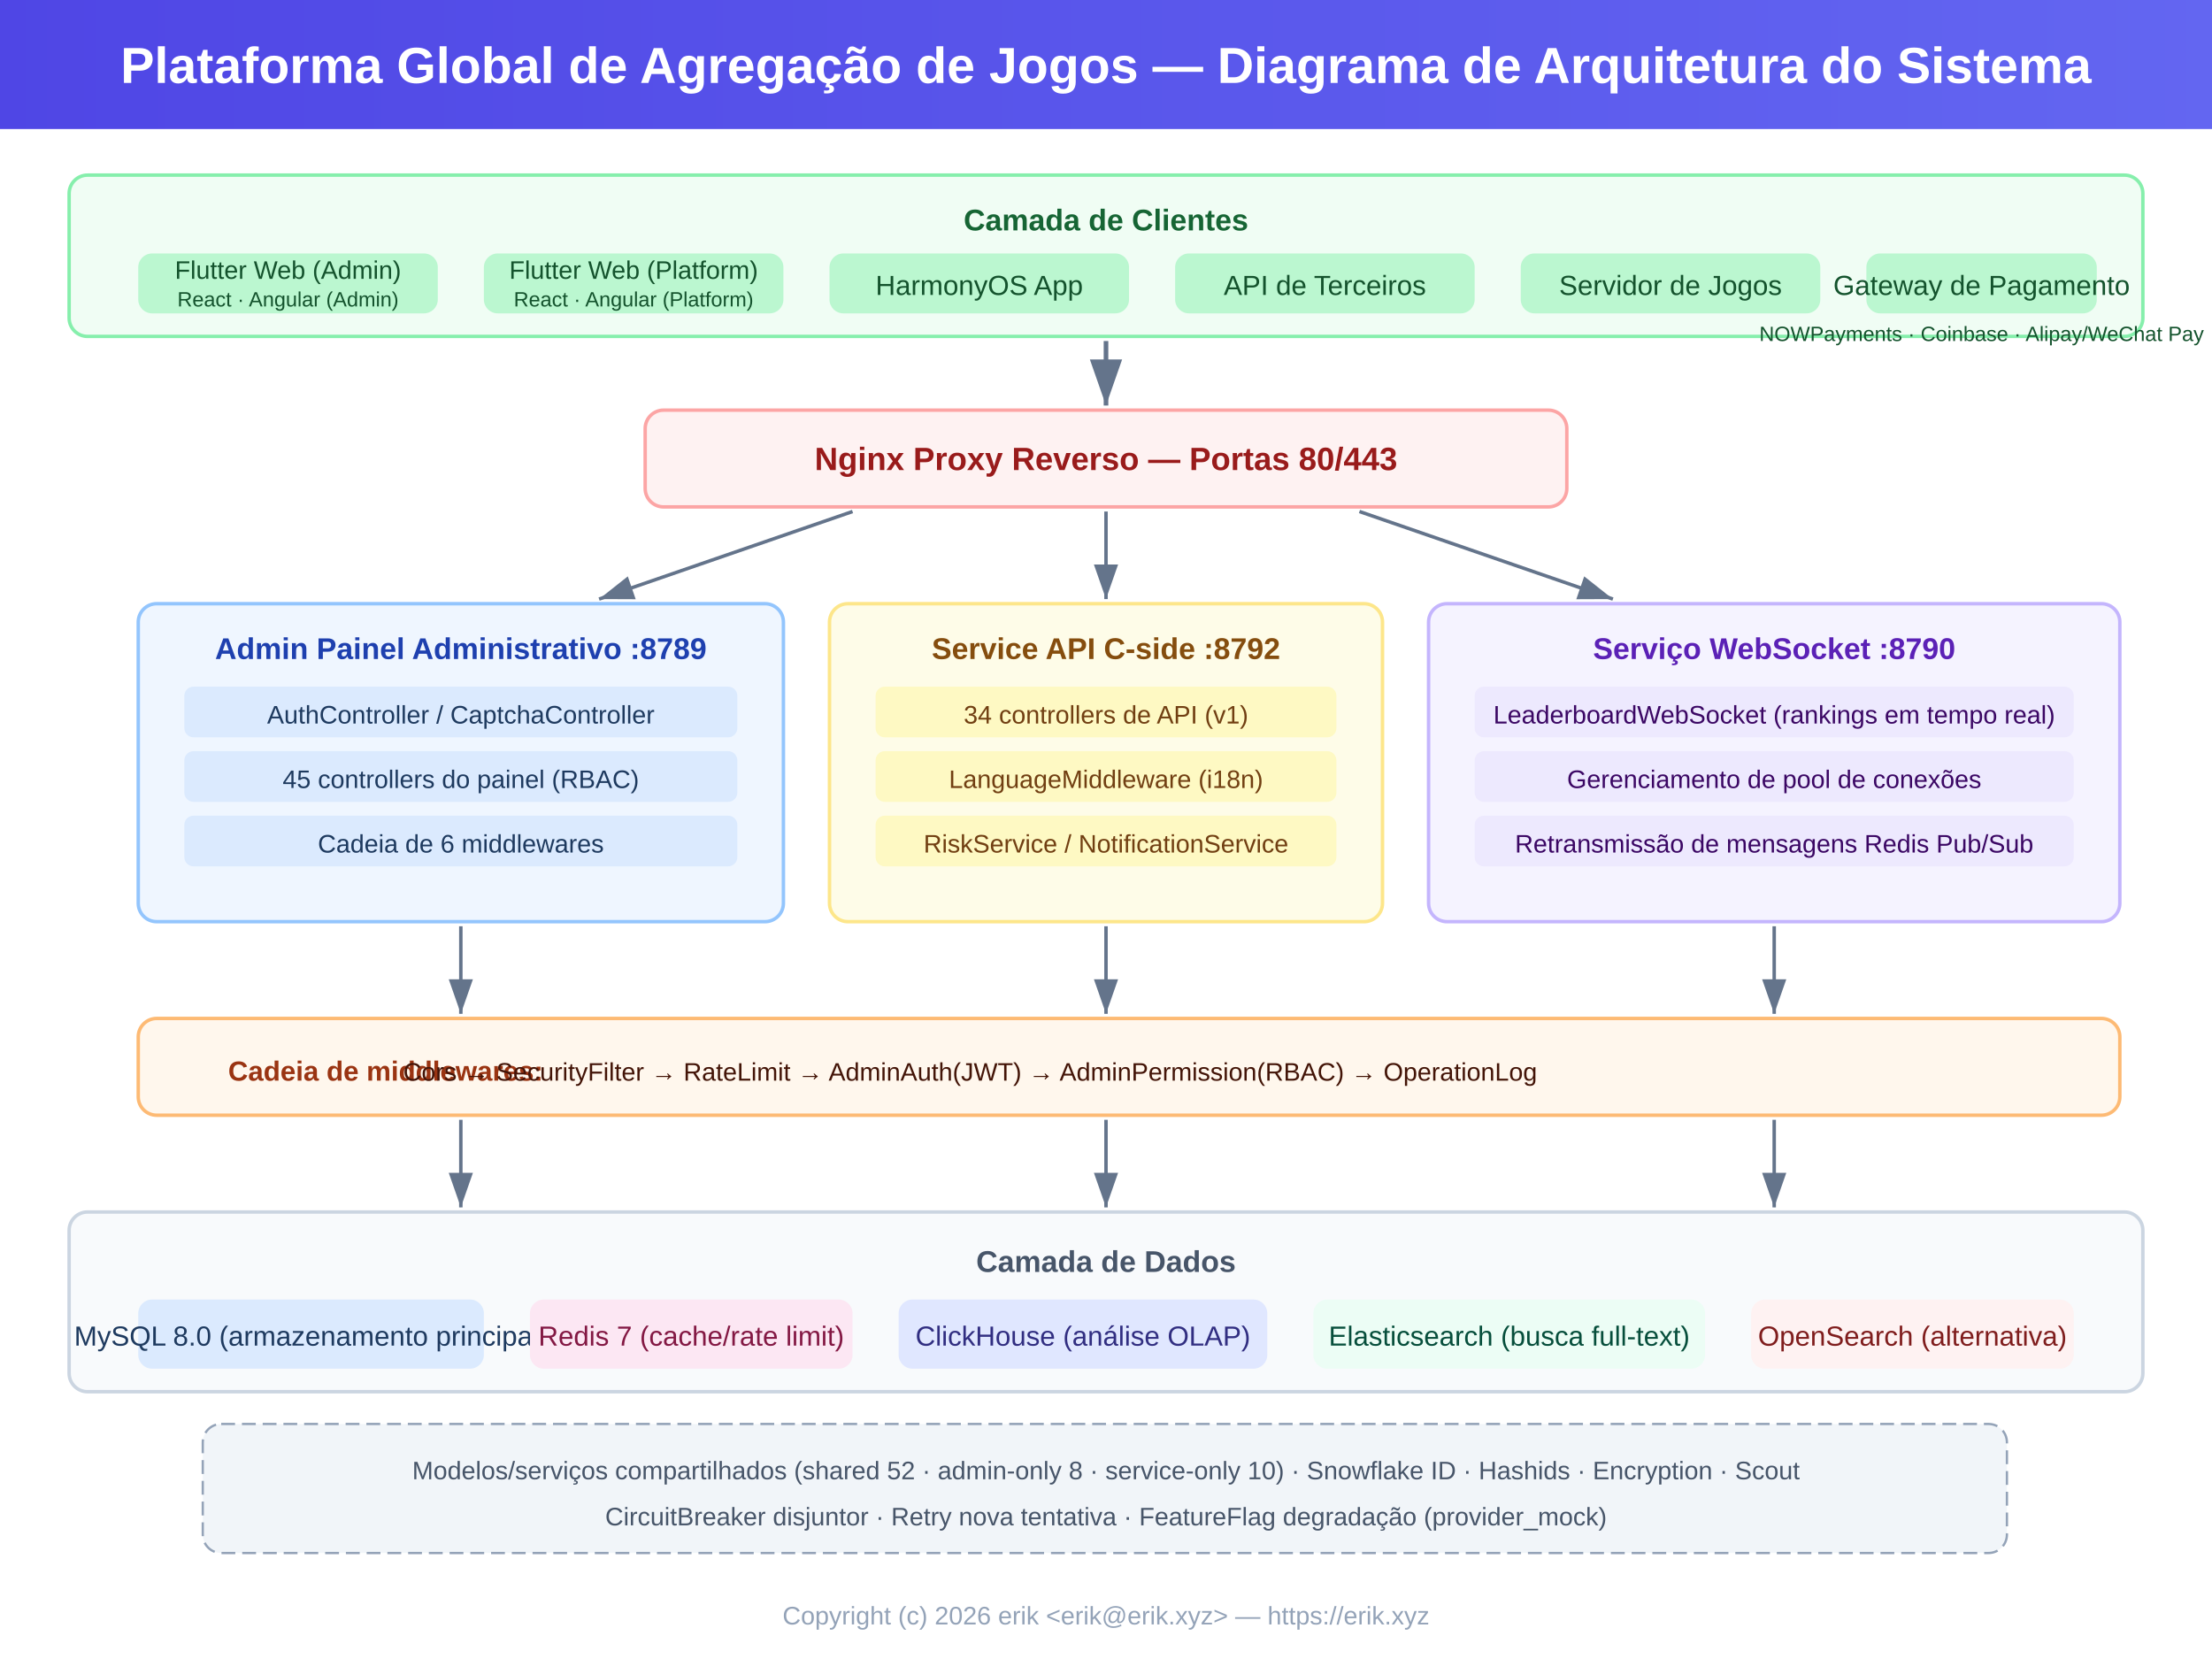
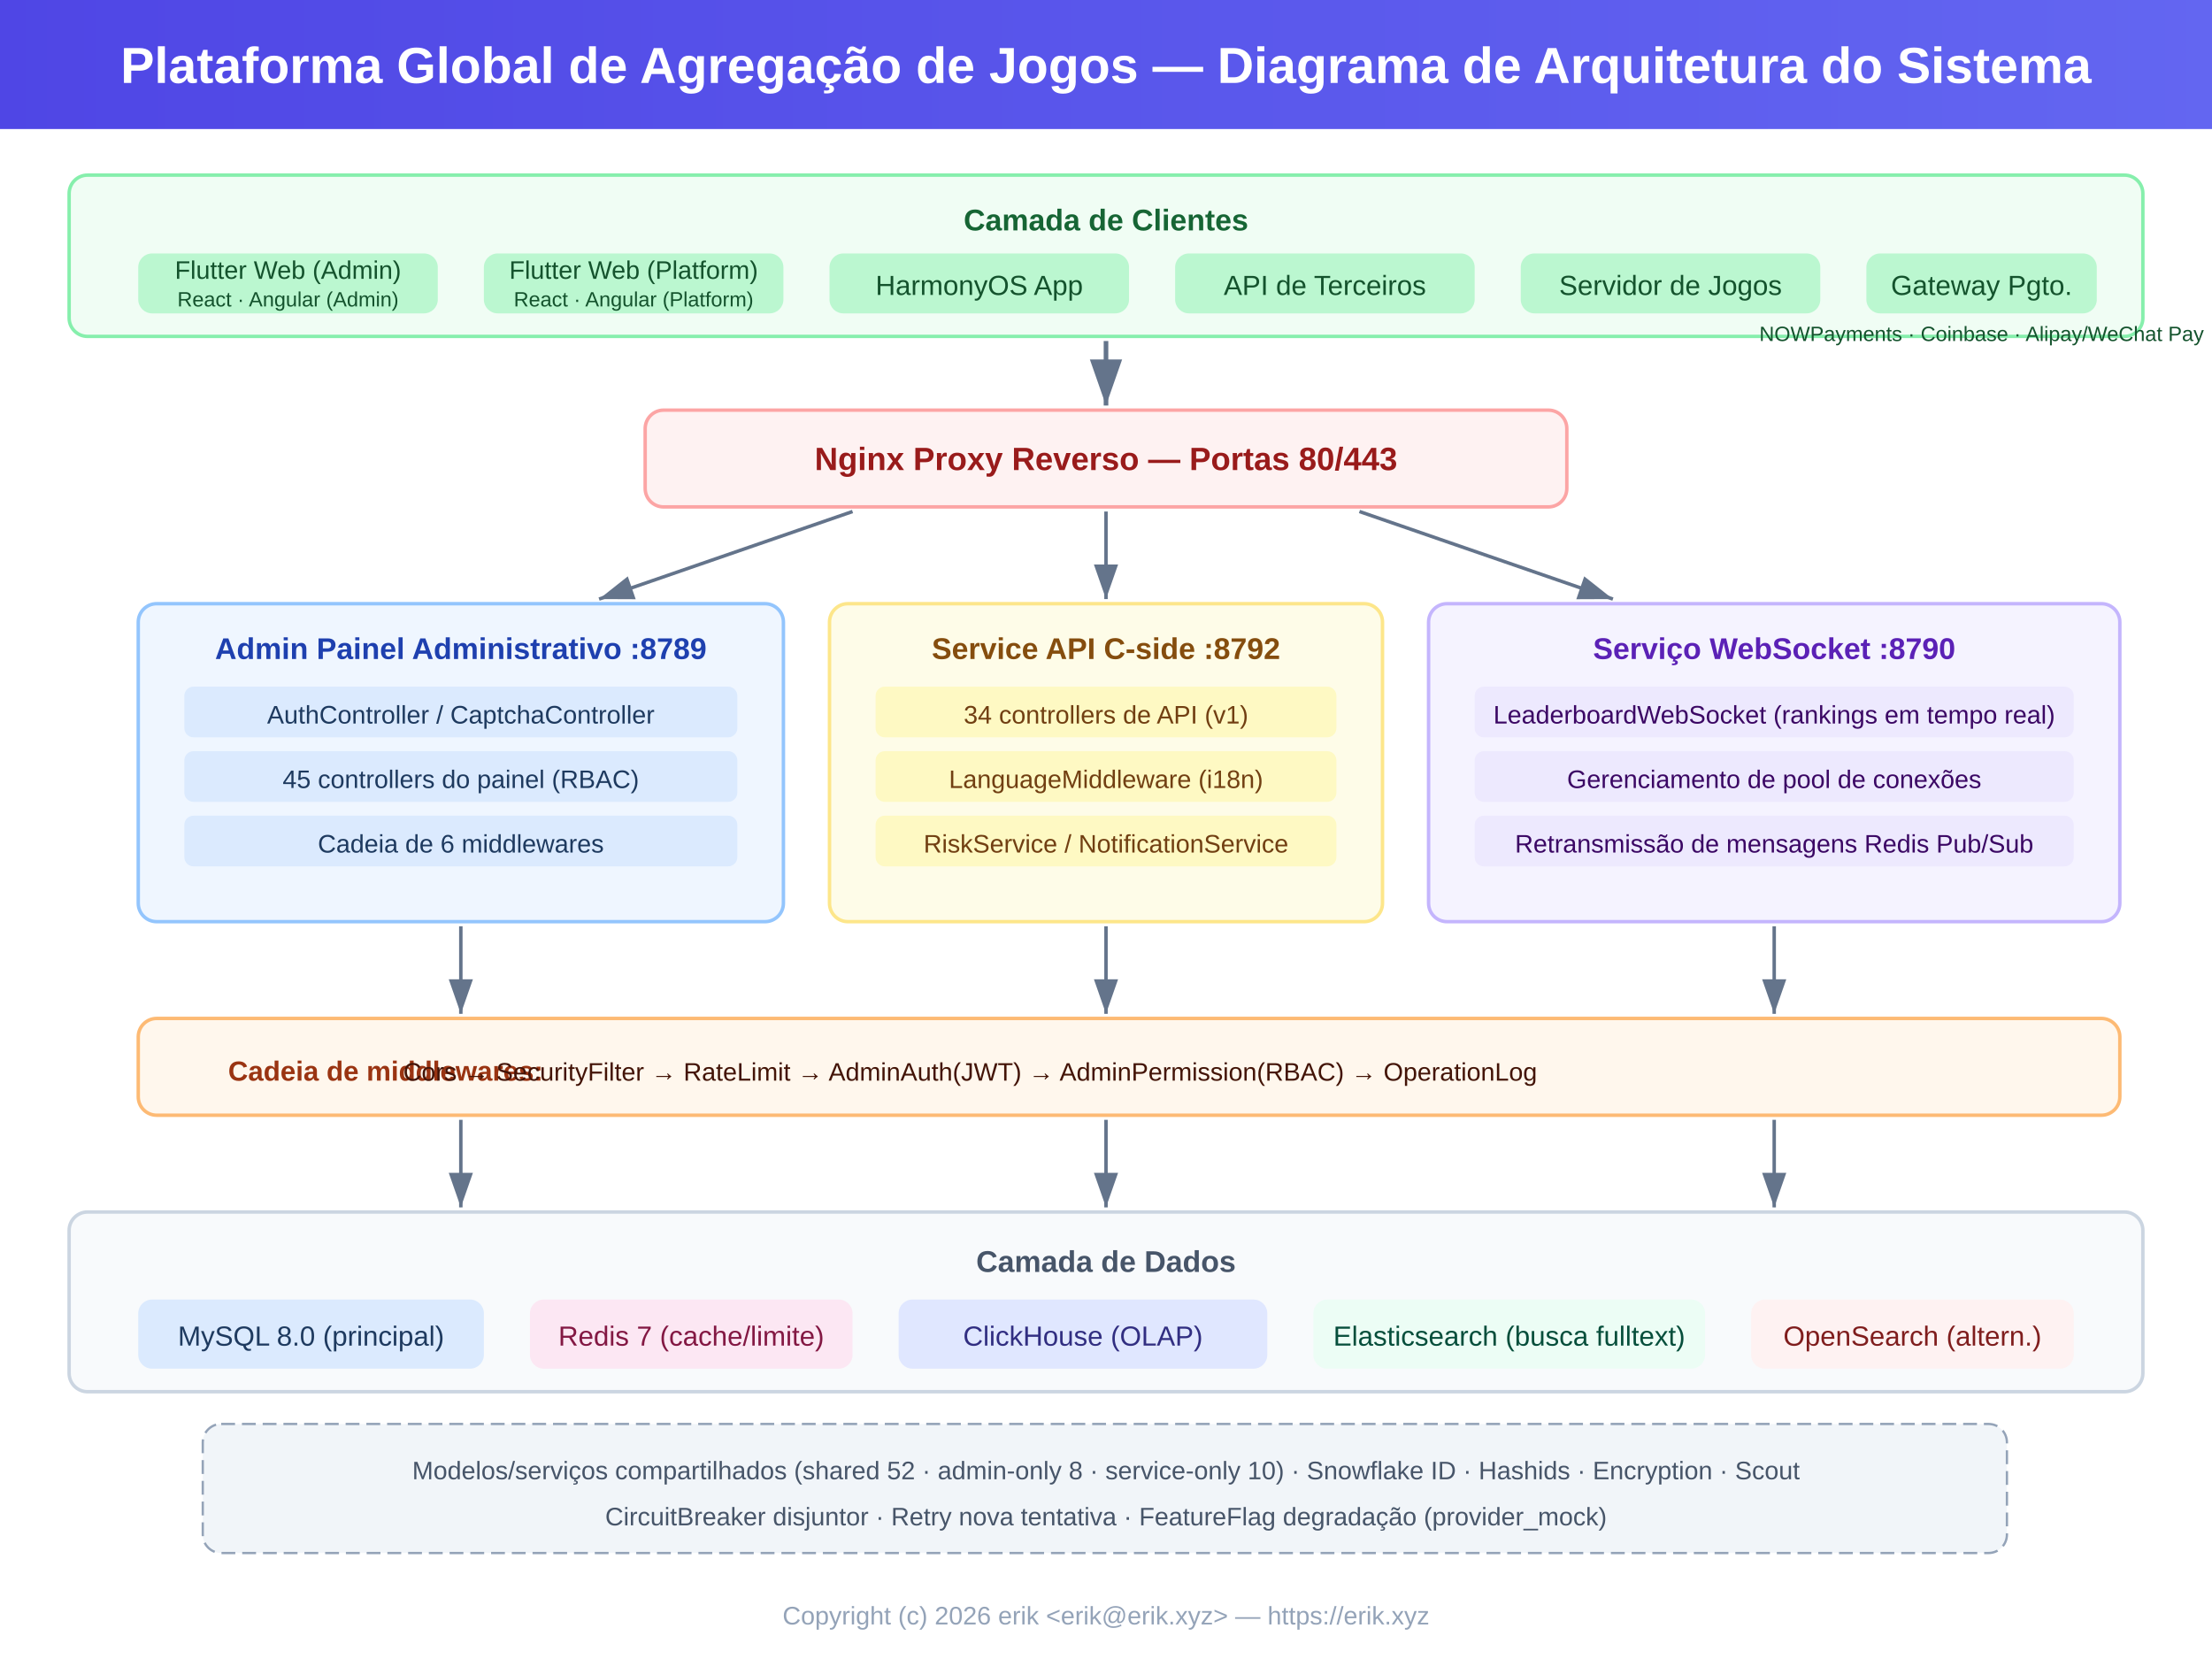
<svg xmlns="http://www.w3.org/2000/svg" viewBox="0 0 960 720" font-family="Arial, 'Noto Sans SC', 'Noto Sans', sans-serif">
  <defs>
    <marker id="arrow" markerWidth="10" markerHeight="7" refX="10" refY="3.5" orient="auto">
      <polygon points="0 0, 10 3.5, 0 7" fill="#64748b" />
    </marker>
    <linearGradient id="hdr" x1="0" y1="0" x2="1" y2="0">
      <stop offset="0%" stop-color="#4f46e5" />
      <stop offset="100%" stop-color="#6366f1" />
    </linearGradient>
  </defs>
  <rect width="960" height="720" fill="#ffffff" />
  <rect x="0" y="0" width="960" height="56" fill="url(#hdr)" />
  <text x="480" y="36" text-anchor="middle" fill="#fff" font-size="22" font-weight="bold">Plataforma Global de Agregação de Jogos — Diagrama de Arquitetura do Sistema</text>
  <rect x="30" y="76" width="900" height="70" rx="8" fill="#f0fdf4" stroke="#86efac" stroke-width="1.5" />
  <text x="480" y="100" text-anchor="middle" fill="#166534" font-size="13" font-weight="bold">Camada de Clientes</text>
  <rect x="60" y="110" width="130" height="26" rx="6" fill="#bbf7d0" />
  <text x="125" y="121" text-anchor="middle" fill="#14532d" font-size="11">Flutter Web (Admin)</text>
  <text x="125" y="133" text-anchor="middle" fill="#14532d" font-size="9">React · Angular (Admin)</text>
  <rect x="210" y="110" width="130" height="26" rx="6" fill="#bbf7d0" />
  <text x="275" y="121" text-anchor="middle" fill="#14532d" font-size="11">Flutter Web (Platform)</text>
  <text x="275" y="133" text-anchor="middle" fill="#14532d" font-size="9">React · Angular (Platform)</text>
  <rect x="360" y="110" width="130" height="26" rx="6" fill="#bbf7d0" />
  <text x="425" y="128" text-anchor="middle" fill="#14532d" font-size="12">HarmonyOS App</text>
  <rect x="510" y="110" width="130" height="26" rx="6" fill="#bbf7d0" />
  <text x="575" y="128" text-anchor="middle" fill="#14532d" font-size="12">API de Terceiros</text>
  <rect x="660" y="110" width="130" height="26" rx="6" fill="#bbf7d0" />
  <text x="725" y="128" text-anchor="middle" fill="#14532d" font-size="12">Servidor de Jogos</text>
  <rect x="810" y="110" width="100" height="26" rx="6" fill="#bbf7d0" />
-   <text x="860" y="128" text-anchor="middle" fill="#14532d" font-size="12">Gateway de Pagamento</text>
+   <text x="860" y="128" text-anchor="middle" fill="#14532d" font-size="12">Gateway Pgto.</text>
  <text x="860" y="148" text-anchor="middle" fill="#14532d" font-size="9">NOWPayments · Coinbase · Alipay/WeChat Pay</text>
  <line x1="480" y1="148" x2="480" y2="176" stroke="#64748b" stroke-width="2" marker-end="url(#arrow)" />
  <rect x="280" y="178" width="400" height="42" rx="8" fill="#fef2f2" stroke="#fca5a5" stroke-width="1.5" />
  <text x="480" y="204" text-anchor="middle" fill="#991b1b" font-size="14" font-weight="bold">Nginx Proxy Reverso — Portas 80/443</text>
  <line x1="370" y1="222" x2="260" y2="260" stroke="#64748b" stroke-width="1.5" marker-end="url(#arrow)" />
  <line x1="480" y1="222" x2="480" y2="260" stroke="#64748b" stroke-width="1.5" marker-end="url(#arrow)" />
  <line x1="590" y1="222" x2="700" y2="260" stroke="#64748b" stroke-width="1.5" marker-end="url(#arrow)" />
  <rect x="60" y="262" width="280" height="138" rx="8" fill="#eff6ff" stroke="#93c5fd" stroke-width="1.5" />
  <text x="200" y="286" text-anchor="middle" fill="#1e40af" font-size="13" font-weight="bold">Admin Painel Administrativo :8789</text>
  <rect x="80" y="298" width="240" height="22" rx="4" fill="#dbeafe" />
  <text x="200" y="314" text-anchor="middle" fill="#1e3a5f" font-size="11">AuthController / CaptchaController</text>
  <rect x="80" y="326" width="240" height="22" rx="4" fill="#dbeafe" />
  <text x="200" y="342" text-anchor="middle" fill="#1e3a5f" font-size="11">45 controllers do painel (RBAC)</text>
  <rect x="80" y="354" width="240" height="22" rx="4" fill="#dbeafe" />
  <text x="200" y="370" text-anchor="middle" fill="#1e3a5f" font-size="11">Cadeia de 6 middlewares</text>
  <rect x="360" y="262" width="240" height="138" rx="8" fill="#fefce8" stroke="#fde68a" stroke-width="1.5" />
  <text x="480" y="286" text-anchor="middle" fill="#854d0e" font-size="13" font-weight="bold">Service API C-side :8792</text>
  <rect x="380" y="298" width="200" height="22" rx="4" fill="#fef9c3" />
  <text x="480" y="314" text-anchor="middle" fill="#713f12" font-size="11">34 controllers de API (v1)</text>
  <rect x="380" y="326" width="200" height="22" rx="4" fill="#fef9c3" />
  <text x="480" y="342" text-anchor="middle" fill="#713f12" font-size="11">LanguageMiddleware (i18n)</text>
  <rect x="380" y="354" width="200" height="22" rx="4" fill="#fef9c3" />
  <text x="480" y="370" text-anchor="middle" fill="#713f12" font-size="11">RiskService / NotificationService</text>
  <rect x="620" y="262" width="300" height="138" rx="8" fill="#f5f3ff" stroke="#c4b5fd" stroke-width="1.5" />
  <text x="770" y="286" text-anchor="middle" fill="#5b21b6" font-size="13" font-weight="bold">Serviço WebSocket :8790</text>
  <rect x="640" y="298" width="260" height="22" rx="4" fill="#ede9fe" />
  <text x="770" y="314" text-anchor="middle" fill="#3b0764" font-size="11">LeaderboardWebSocket (rankings em tempo real)</text>
  <rect x="640" y="326" width="260" height="22" rx="4" fill="#ede9fe" />
  <text x="770" y="342" text-anchor="middle" fill="#3b0764" font-size="11">Gerenciamento de pool de conexões</text>
  <rect x="640" y="354" width="260" height="22" rx="4" fill="#ede9fe" />
  <text x="770" y="370" text-anchor="middle" fill="#3b0764" font-size="11">Retransmissão de mensagens Redis Pub/Sub</text>
  <line x1="200" y1="402" x2="200" y2="440" stroke="#64748b" stroke-width="1.5" marker-end="url(#arrow)" />
  <line x1="480" y1="402" x2="480" y2="440" stroke="#64748b" stroke-width="1.5" marker-end="url(#arrow)" />
  <line x1="770" y1="402" x2="770" y2="440" stroke="#64748b" stroke-width="1.5" marker-end="url(#arrow)" />
  <rect x="60" y="442" width="860" height="42" rx="8" fill="#fff7ed" stroke="#fdba74" stroke-width="1.5" />
  <text x="99" y="469" fill="#9a3412" font-size="12" font-weight="bold">Cadeia de middlewares:</text>
  <text x="175" y="469" fill="#431407" font-size="11">Cors → SecurityFilter → RateLimit → AdminAuth(JWT) → AdminPermission(RBAC) → OperationLog</text>
  <line x1="200" y1="486" x2="200" y2="524" stroke="#64748b" stroke-width="1.5" marker-end="url(#arrow)" />
  <line x1="480" y1="486" x2="480" y2="524" stroke="#64748b" stroke-width="1.5" marker-end="url(#arrow)" />
  <line x1="770" y1="486" x2="770" y2="524" stroke="#64748b" stroke-width="1.5" marker-end="url(#arrow)" />
  <rect x="30" y="526" width="900" height="78" rx="8" fill="#f8fafc" stroke="#cbd5e1" stroke-width="1.5" />
  <text x="480" y="552" text-anchor="middle" fill="#475569" font-size="13" font-weight="bold">Camada de Dados</text>
  <rect x="60" y="564" width="150" height="30" rx="6" fill="#dbeafe" />
-   <text x="135" y="584" text-anchor="middle" fill="#1e3a5f" font-size="12">MySQL 8.0 (armazenamento principal)</text>
+   <text x="135" y="584" text-anchor="middle" fill="#1e3a5f" font-size="12">MySQL 8.0 (principal)</text>
  <rect x="230" y="564" width="140" height="30" rx="6" fill="#fce7f3" />
-   <text x="300" y="584" text-anchor="middle" fill="#831843" font-size="12">Redis 7 (cache/rate limit)</text>
+   <text x="300" y="584" text-anchor="middle" fill="#831843" font-size="12">Redis 7 (cache/limite)</text>
  <rect x="390" y="564" width="160" height="30" rx="6" fill="#e0e7ff" />
-   <text x="470" y="584" text-anchor="middle" fill="#312e81" font-size="12">ClickHouse (análise OLAP)</text>
+   <text x="470" y="584" text-anchor="middle" fill="#312e81" font-size="12">ClickHouse (OLAP)</text>
  <rect x="570" y="564" width="170" height="30" rx="6" fill="#ecfdf5" />
-   <text x="655" y="584" text-anchor="middle" fill="#064e3b" font-size="12">Elasticsearch (busca full-text)</text>
+   <text x="655" y="584" text-anchor="middle" fill="#064e3b" font-size="12">Elasticsearch (busca fulltext)</text>
  <rect x="760" y="564" width="140" height="30" rx="6" fill="#fef2f2" />
-   <text x="830" y="584" text-anchor="middle" fill="#7f1d1d" font-size="12">OpenSearch (alternativa)</text>
+   <text x="830" y="584" text-anchor="middle" fill="#7f1d1d" font-size="12">OpenSearch (altern.)</text>
  <rect x="88" y="618" width="783" height="56" rx="8" fill="#f1f5f9" stroke="#94a3b8" stroke-width="1" stroke-dasharray="6,3" />
  <text x="480" y="642" text-anchor="middle" fill="#475569" font-size="11">Modelos/serviços compartilhados (shared 52 · admin-only 8 · service-only 10) · Snowflake ID · Hashids · Encryption · Scout</text>
  <text x="480" y="662" text-anchor="middle" fill="#475569" font-size="11">CircuitBreaker disjuntor · Retry nova tentativa · FeatureFlag degradação (provider_mock)</text>
  <text x="480" y="705" text-anchor="middle" fill="#94a3b8" font-size="11">Copyright (c) 2026 erik &lt;erik@erik.xyz&gt; — https://erik.xyz</text>
</svg>
